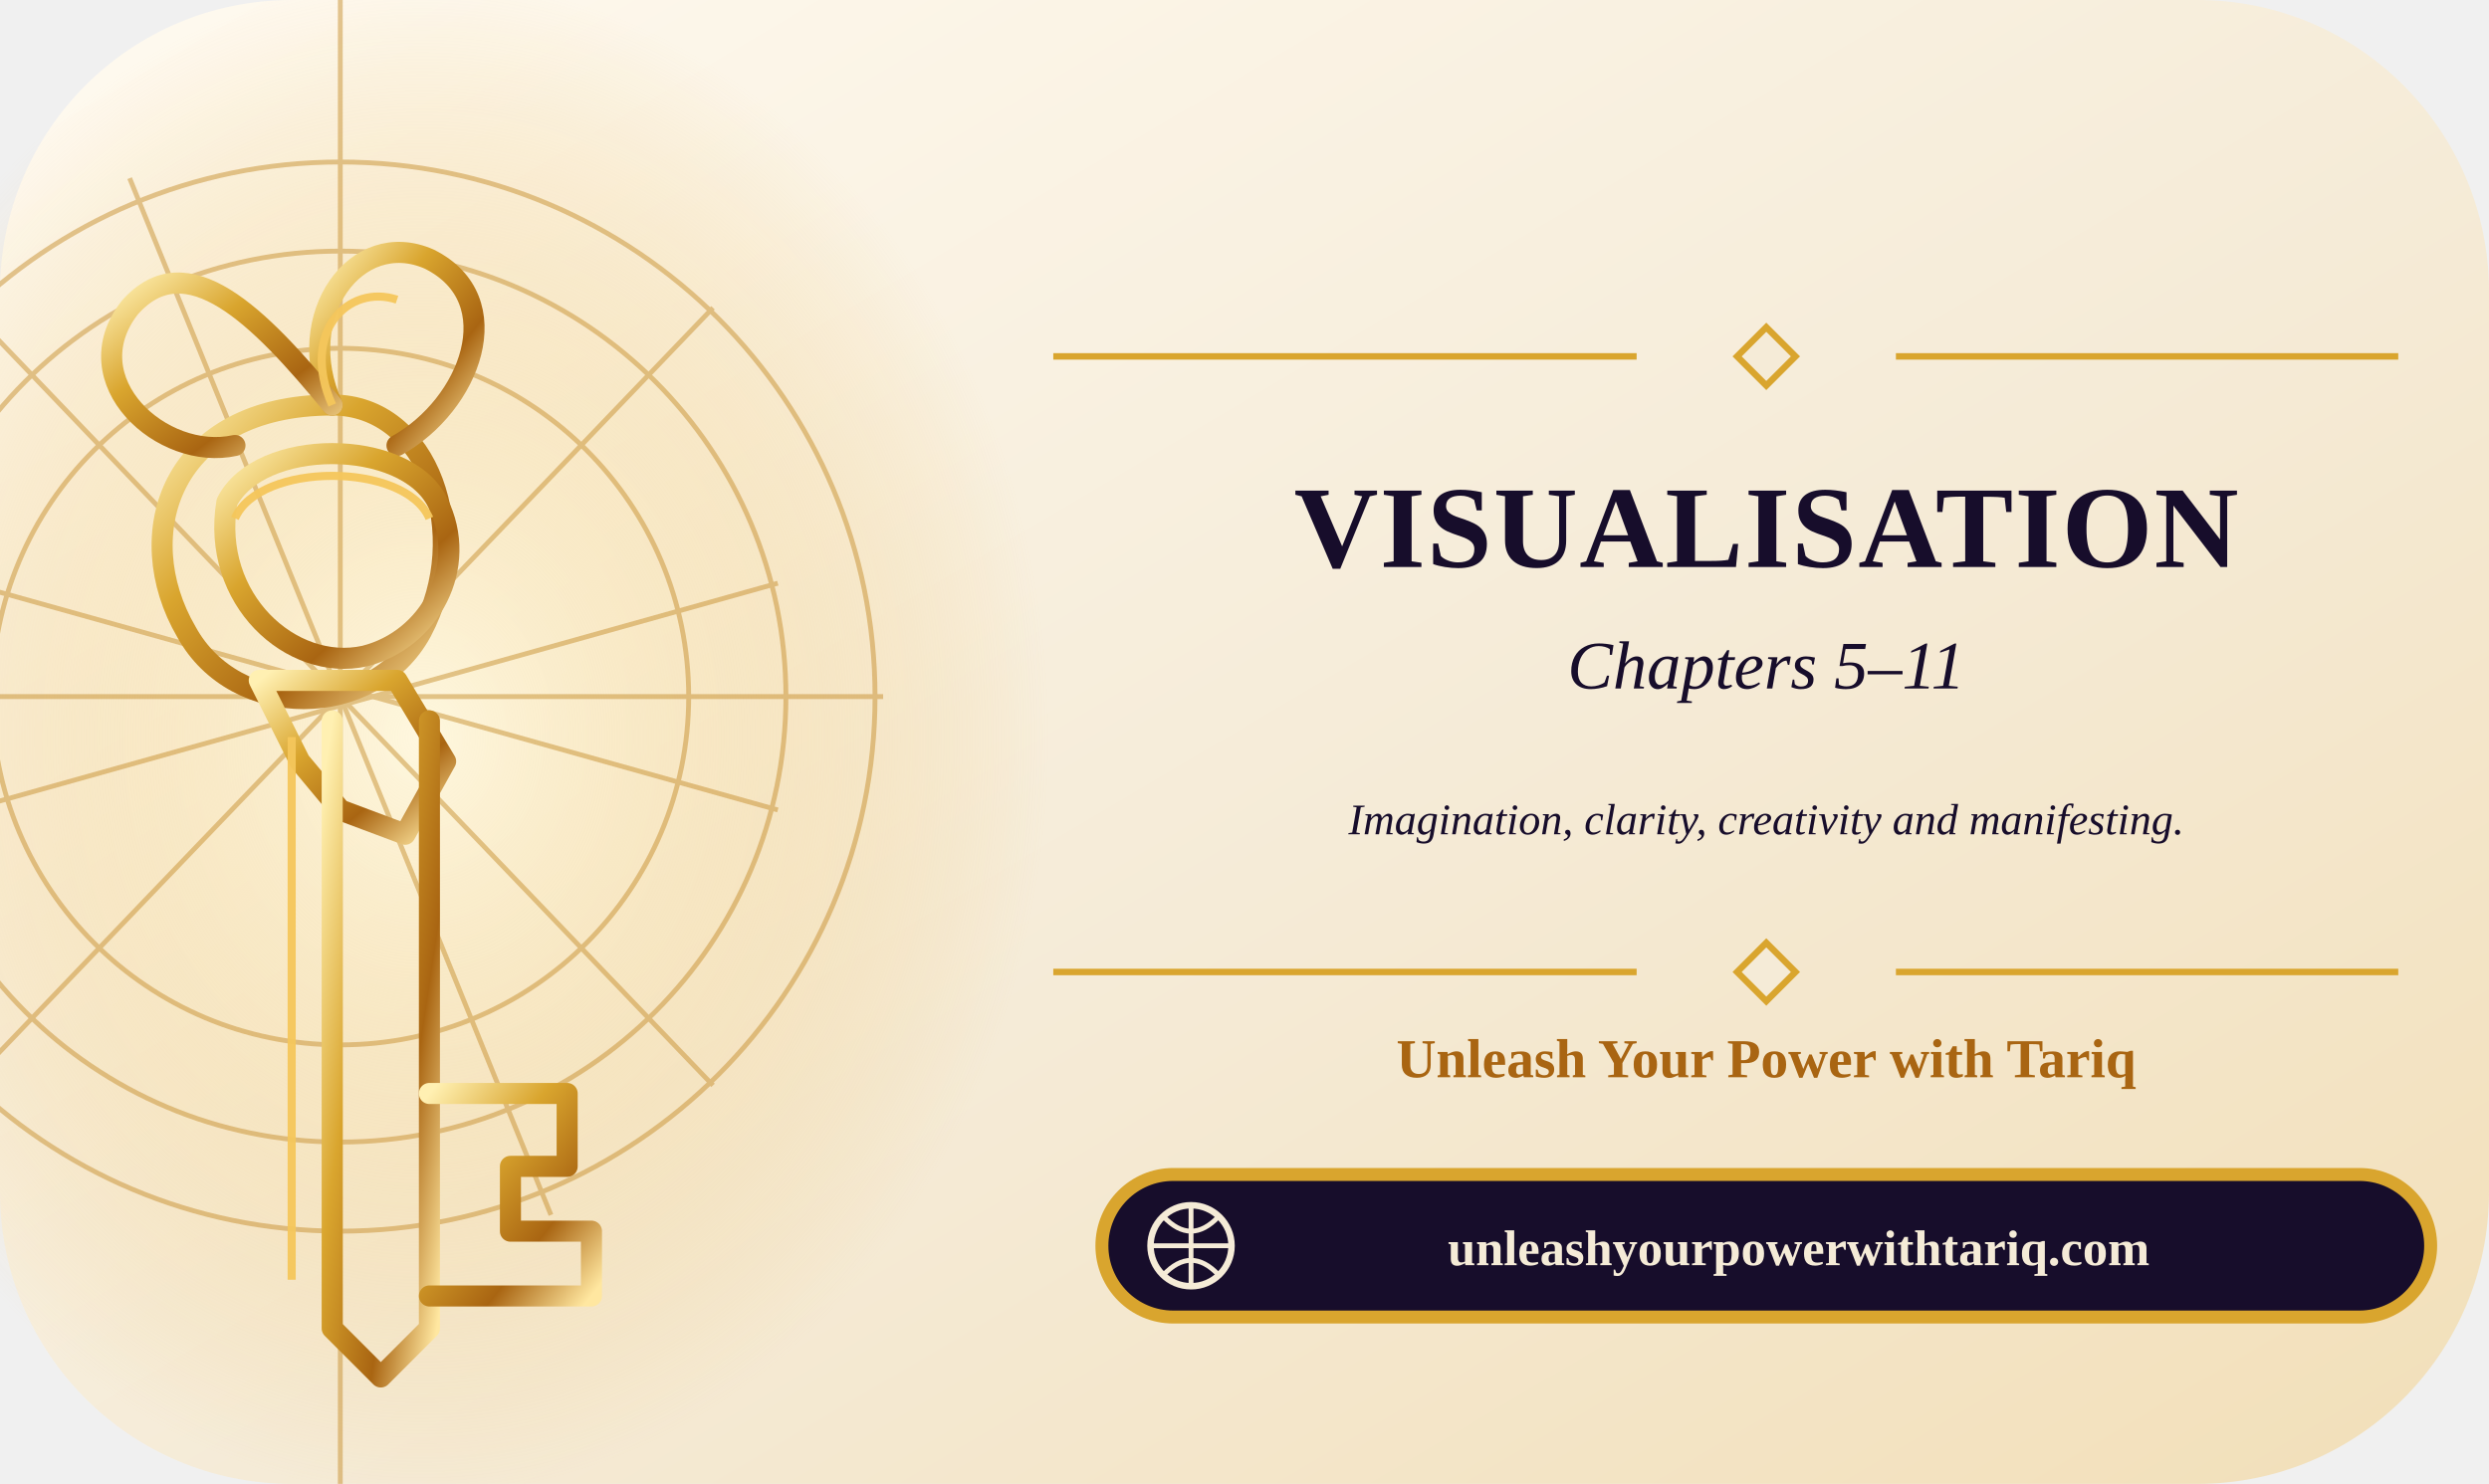
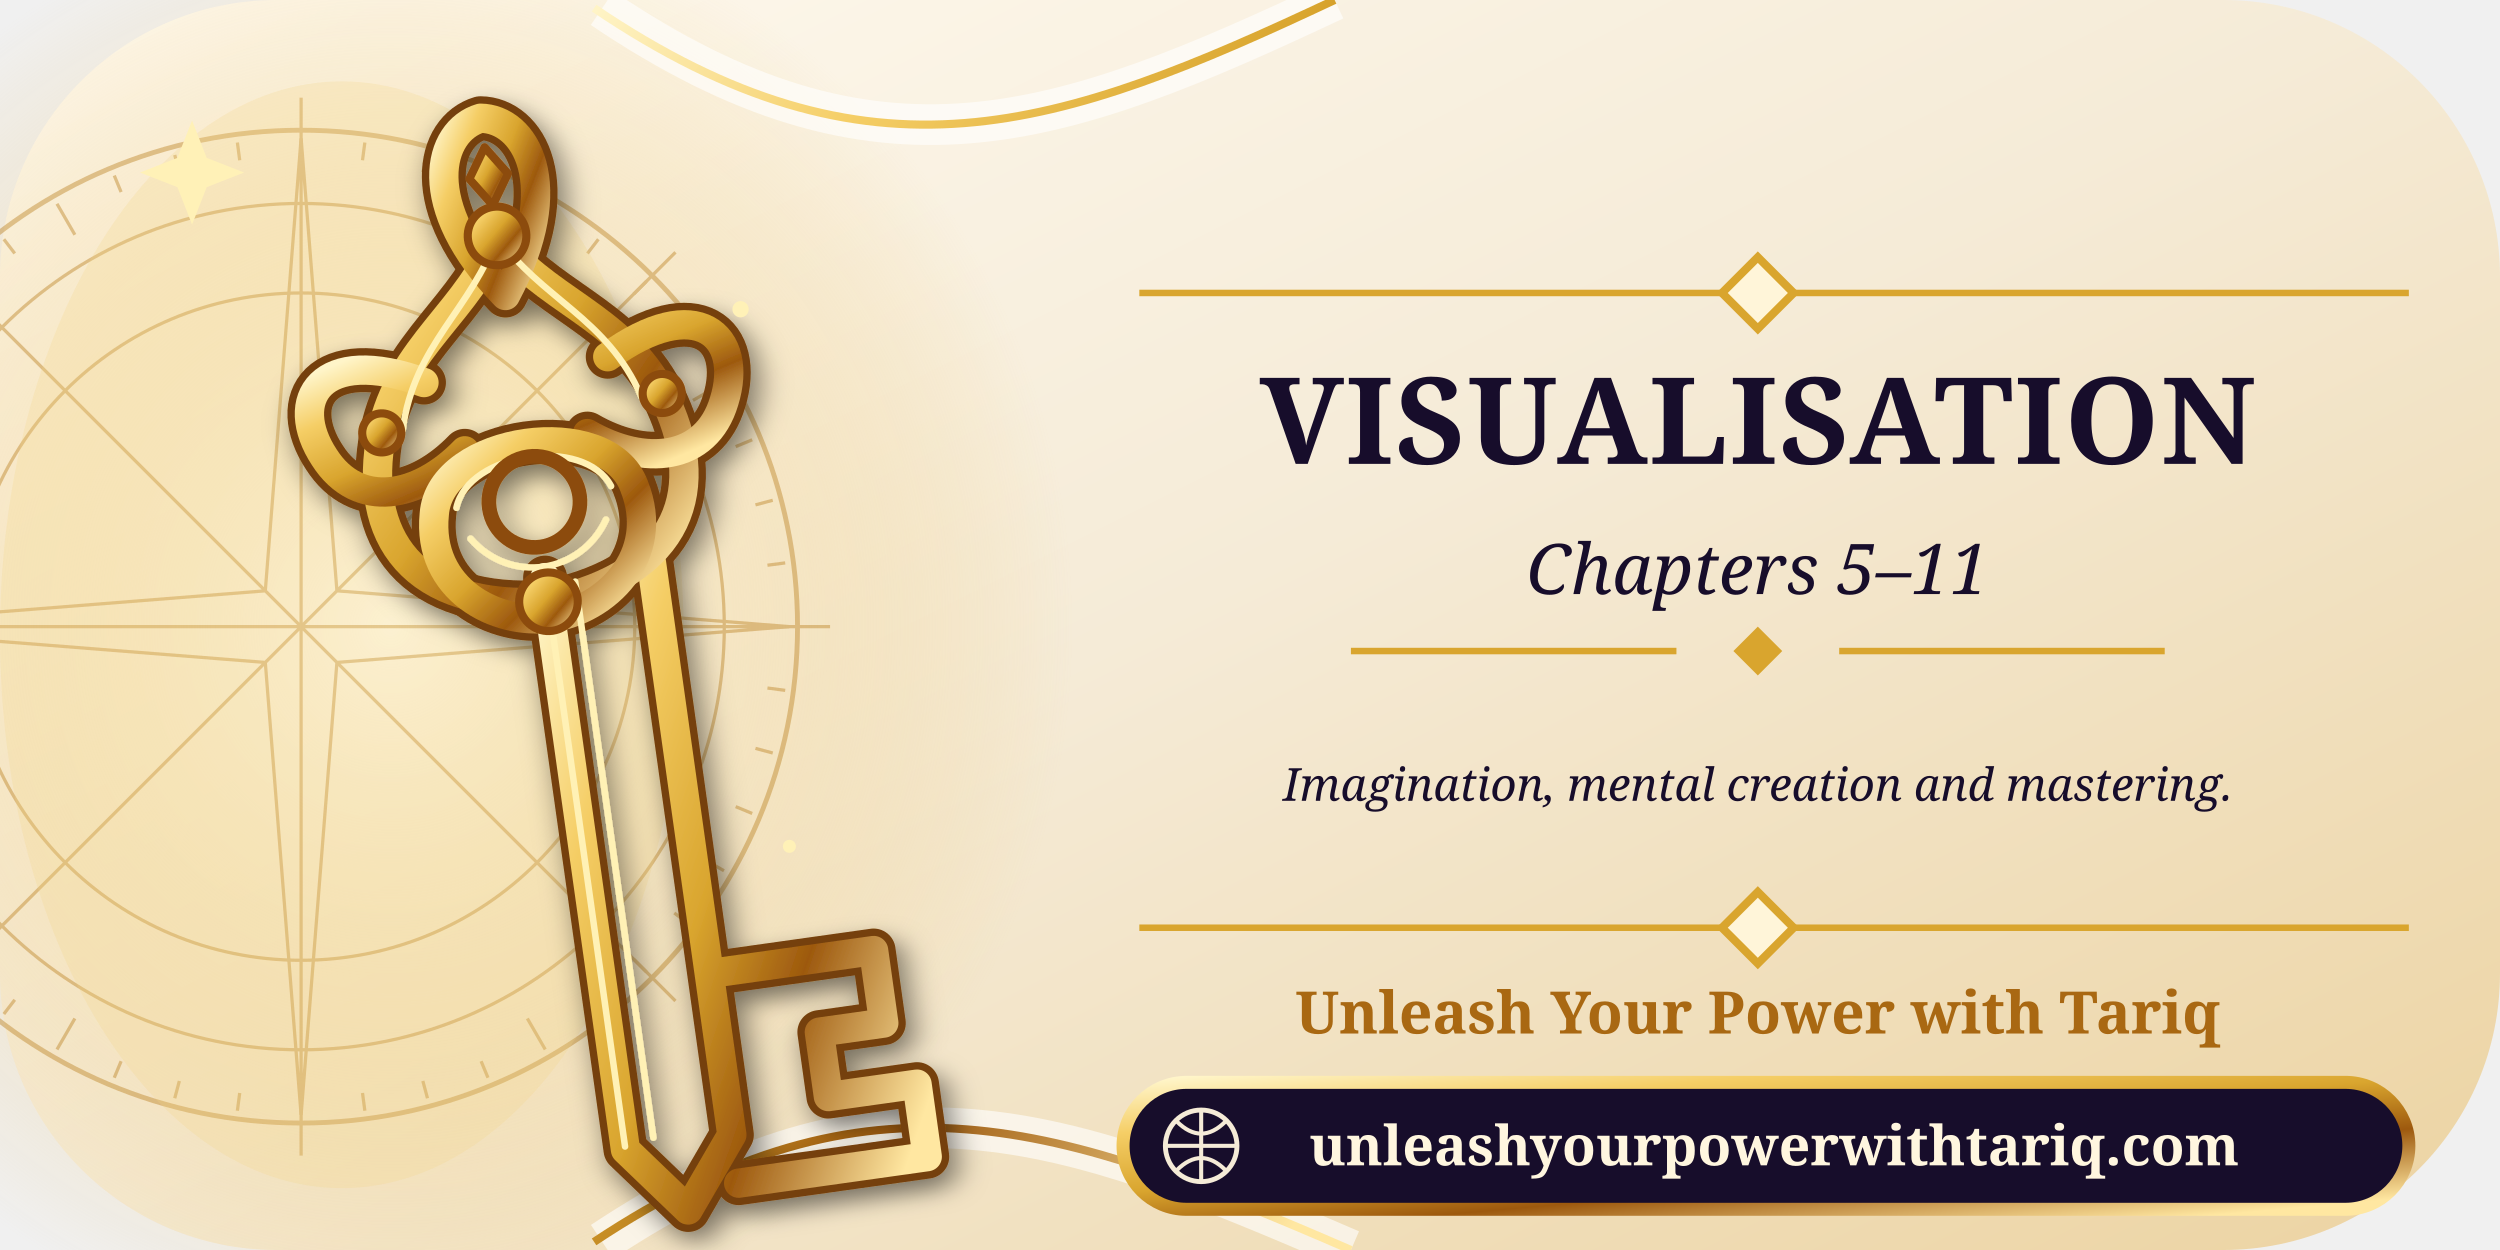
- <svg xmlns="http://www.w3.org/2000/svg" width="1536" height="916" viewBox="0 0 1536 916" role="img" aria-label="VISUALISATION Chapters 5–11">
+ <svg xmlns="http://www.w3.org/2000/svg" width="1536" height="768" viewBox="0 0 1536 768" role="img" aria-label="VISUALISATION Chapters 5–11">
  <defs>
-     <linearGradient id="bg" x1="0" y1="0" x2="1" y2="1">
-       <stop offset="0" stop-color="#fffaf0" />
-       <stop offset=".55" stop-color="#F5EBD7" />
-       <stop offset="1" stop-color="#f2dfb8" />
+     <linearGradient id="iv" x2="1" y2="1">
+       <stop stop-color="#fffaf0" />
+       <stop offset=".48" stop-color="#F5EBD7" />
+       <stop offset="1" stop-color="#ecd3a1" />
    </linearGradient>
-     <linearGradient id="gold" x1="0" y1="0" x2="1" y2="1">
-       <stop offset="0" stop-color="#fff0b2" />
-       <stop offset=".35" stop-color="#D9A52E" />
-       <stop offset=".7" stop-color="#a96512" />
-       <stop offset="1" stop-color="#ffe7a0" />
+     <linearGradient id="au" x1="0" y1="0" x2=".9" y2="1">
+       <stop stop-color="#fff5c9" />
+       <stop offset=".22" stop-color="#f5ce66" />
+       <stop offset=".48" stop-color="#D9A52E" />
+       <stop offset=".7" stop-color="#9d590e" />
+       <stop offset="1" stop-color="#ffe7a1" />
    </linearGradient>
-     <radialGradient id="glow">
-       <stop offset="0" stop-color="#fff8df" stop-opacity=".95" />
-       <stop offset="1" stop-color="#edc16b" stop-opacity="0" />
+     <radialGradient id="halo">
+       <stop stop-color="#fff9e8" />
+       <stop offset="1" stop-color="#e9c16b" stop-opacity="0" />
    </radialGradient>
-     <style>.heading{font-family:Georgia,'Times New Roman',serif;font-size:72px;font-weight:bold;fill:#170D2B;letter-spacing:1px}.chapter{font-family:Georgia,'Times New Roman',serif;font-size:42px;font-style:italic;fill:#170D2B}.tag{font-family:Georgia,'Times New Roman',serif;font-size:27px;font-style:italic;fill:#170D2B}.brand{font-family:Georgia,'Times New Roman',serif;font-size:34px;font-weight:bold;fill:#a96512}.site{font-family:Georgia,'Times New Roman',serif;font-size:31px;font-weight:bold;fill:#F5EBD7}</style>
+     <filter id="sh" x="-30%" y="-30%" width="160%" height="160%">
+       <feGaussianBlur in="SourceAlpha" stdDeviation="8" />
+       <feOffset dx="4" dy="7" />
+       <feComponentTransfer>
+         <feFuncA type="linear" slope=".5" />
+       </feComponentTransfer>
+       <feMerge>
+         <feMergeNode />
+         <feMergeNode in="SourceGraphic" />
+       </feMerge>
+     </filter>
+     <style>.h{font-family:Georgia,serif;font-size:74px;font-weight:bold;letter-spacing:1px;fill:#170D2B}.c{font-family:Georgia,serif;font-size:43px;font-style:italic;fill:#170D2B}.desc{font-family:Georgia,serif;font-size:28px;font-style:italic;fill:#170D2B}.brand{font-family:Georgia,serif;font-size:36px;font-weight:bold;fill:#a96812}.site{font-family:Georgia,serif;font-size:34px;font-weight:bold;fill:#fff6df}</style>
  </defs>
-   <rect width="1536" height="916" rx="180" fill="url(#bg)" />
-   <ellipse cx="260" cy="455" rx="390" ry="470" fill="url(#glow)" />
-   <g opacity=".48" fill="none" stroke="#c58b29" stroke-width="3">
-     <circle cx="210" cy="430" r="330" />
-     <circle cx="210" cy="430" r="275" />
-     <circle cx="210" cy="430" r="215" />
-     <path d="M0 430H545M210 0V916M-20 190L440 670M-20 670L440 190" />
-     <path d="M80 110L340 750M-20 360L480 500M-20 500L480 360" />
+   <rect width="1536" height="768" rx="170" fill="url(#iv)" />
+   <ellipse cx="240" cy="385" rx="420" ry="450" fill="url(#halo)" />
+   <path d="M370 5C540 120 650 80 820 0M370 763C540 650 650 690 830 768" fill="none" stroke="#fff" stroke-width="25" opacity=".62" />
+   <path d="M365 5C535 120 650 80 820 0M365 763C535 650 650 690 830 768" fill="none" stroke="url(#au)" stroke-width="5" />
+   <g transform="translate(185 385)" fill="none" stroke="#bd8428" opacity=".45">
+     <circle r="305" stroke-width="3" />
+     <circle r="260" stroke-width="2" />
+     <circle r="205" stroke-width="2" />
+     <path d="M-325 0H325M0-325V325M-230-230L230 230M-230 230L230-230M0-300L22-22 300 0 22 22 0 300-22 22-300 0-22-22Z" stroke-width="2" />
+     <path transform="rotate(0)" d="M0-300v22" stroke-width="2" />
+     <path transform="rotate(7.5)" d="M0-300v11" stroke-width="2" />
+     <path transform="rotate(15)" d="M0-300v11" stroke-width="2" />
+     <path transform="rotate(22.5)" d="M0-300v11" stroke-width="2" />
+     <path transform="rotate(30)" d="M0-300v22" stroke-width="2" />
+     <path transform="rotate(37.5)" d="M0-300v11" stroke-width="2" />
+     <path transform="rotate(45)" d="M0-300v11" stroke-width="2" />
+     <path transform="rotate(52.5)" d="M0-300v11" stroke-width="2" />
+     <path transform="rotate(60)" d="M0-300v22" stroke-width="2" />
+     <path transform="rotate(67.5)" d="M0-300v11" stroke-width="2" />
+     <path transform="rotate(75)" d="M0-300v11" stroke-width="2" />
+     <path transform="rotate(82.5)" d="M0-300v11" stroke-width="2" />
+     <path transform="rotate(90)" d="M0-300v22" stroke-width="2" />
+     <path transform="rotate(97.5)" d="M0-300v11" stroke-width="2" />
+     <path transform="rotate(105)" d="M0-300v11" stroke-width="2" />
+     <path transform="rotate(112.5)" d="M0-300v11" stroke-width="2" />
+     <path transform="rotate(120)" d="M0-300v22" stroke-width="2" />
+     <path transform="rotate(127.5)" d="M0-300v11" stroke-width="2" />
+     <path transform="rotate(135)" d="M0-300v11" stroke-width="2" />
+     <path transform="rotate(142.5)" d="M0-300v11" stroke-width="2" />
+     <path transform="rotate(150)" d="M0-300v22" stroke-width="2" />
+     <path transform="rotate(157.5)" d="M0-300v11" stroke-width="2" />
+     <path transform="rotate(165)" d="M0-300v11" stroke-width="2" />
+     <path transform="rotate(172.5)" d="M0-300v11" stroke-width="2" />
+     <path transform="rotate(180)" d="M0-300v22" stroke-width="2" />
+     <path transform="rotate(187.5)" d="M0-300v11" stroke-width="2" />
+     <path transform="rotate(195)" d="M0-300v11" stroke-width="2" />
+     <path transform="rotate(202.5)" d="M0-300v11" stroke-width="2" />
+     <path transform="rotate(210)" d="M0-300v22" stroke-width="2" />
+     <path transform="rotate(217.5)" d="M0-300v11" stroke-width="2" />
+     <path transform="rotate(225)" d="M0-300v11" stroke-width="2" />
+     <path transform="rotate(232.5)" d="M0-300v11" stroke-width="2" />
+     <path transform="rotate(240)" d="M0-300v22" stroke-width="2" />
+     <path transform="rotate(247.5)" d="M0-300v11" stroke-width="2" />
+     <path transform="rotate(255)" d="M0-300v11" stroke-width="2" />
+     <path transform="rotate(262.5)" d="M0-300v11" stroke-width="2" />
+     <path transform="rotate(270)" d="M0-300v22" stroke-width="2" />
+     <path transform="rotate(277.5)" d="M0-300v11" stroke-width="2" />
+     <path transform="rotate(285)" d="M0-300v11" stroke-width="2" />
+     <path transform="rotate(292.5)" d="M0-300v11" stroke-width="2" />
+     <path transform="rotate(300)" d="M0-300v22" stroke-width="2" />
+     <path transform="rotate(307.5)" d="M0-300v11" stroke-width="2" />
+     <path transform="rotate(315)" d="M0-300v11" stroke-width="2" />
+     <path transform="rotate(322.5)" d="M0-300v11" stroke-width="2" />
+     <path transform="rotate(330)" d="M0-300v22" stroke-width="2" />
+     <path transform="rotate(337.5)" d="M0-300v11" stroke-width="2" />
+     <path transform="rotate(345)" d="M0-300v11" stroke-width="2" />
+     <path transform="rotate(352.5)" d="M0-300v11" stroke-width="2" />
  </g>
-   <g fill="none" stroke="url(#gold)" stroke-width="13" stroke-linecap="round" stroke-linejoin="round">
-     <path d="M205 250 C105 250 80 330 115 390 C145 445 230 445 260 390 C292 330 265 250 205 250Z" />
-     <path d="M205 250 C180 195 220 140 265 160 C315 185 290 250 245 275" />
-     <path d="M205 250 C160 195 115 150 80 190 C45 235 100 285 145 275" />
-     <path d="M160 420 L245 420 L275 470 L250 515 L210 500 L185 470Z" />
-     <path d="M205 445 L205 820 L235 850 L265 820 L265 445" />
-     <path d="M265 675 L350 675 L350 720 L315 720 L315 760 L365 760 L365 800 L265 800" />
-     <path d="M140 310 C160 270 250 270 270 310 C290 350 265 395 225 405 C180 415 130 370 140 310Z" />
+   <ellipse cx="210" cy="390" rx="210" ry="340" fill="#f3d486" opacity=".24" />
+   <g transform="translate(205 70) rotate(-8 130 300)" filter="url(#sh)" fill="none" stroke-linecap="round" stroke-linejoin="round">
+     <g stroke="#75400d" stroke-width="27">
+       <path d="M132 285V640L165 682L198 640V285M198 540H300V585H260V625H315V670H198" />
+       <path d="M132 300C48 294 24 244 45 183C63 132 111 115 132 73C153 115 201 132 219 183C240 244 216 294 132 300Z" />
+       <path d="M132 110C86 47 105 4 132 0C159 4 178 47 132 110Z" />
+       <path d="M75 156C15 124-10 155 8 193C24 228 62 226 94 201M189 156C249 124 274 155 256 193C240 228 202 226 170 201" />
+       <path d="M70 237C80 190 184 190 194 237C205 282 166 310 132 310C98 310 59 282 70 237Z" />
+     </g>
+     <g stroke="url(#au)" stroke-width="18">
+       <path d="M132 285V640L165 682L198 640V285M198 540H300V585H260V625H315V670H198" />
+       <path d="M132 300C48 294 24 244 45 183C63 132 111 115 132 73C153 115 201 132 219 183C240 244 216 294 132 300Z" />
+       <path d="M132 110C86 47 105 4 132 0C159 4 178 47 132 110Z" />
+       <path d="M75 156C15 124-10 155 8 193C24 228 62 226 94 201M189 156C249 124 274 155 256 193C240 228 202 226 170 201" />
+       <path d="M70 237C80 190 184 190 194 237C205 282 166 310 132 310C98 310 59 282 70 237Z" />
+     </g>
+     <g stroke="#fff1b5" stroke-width="4">
+       <path d="M132 290V638M150 290V635M58 183C72 132 111 115 132 73M206 183C192 132 153 115 132 73" />
+       <path d="M84 235C96 202 168 202 180 235M90 255C110 286 154 286 174 255" />
+     </g>
+     <g fill="url(#au)" stroke="#8c4c0a" stroke-width="5">
+       <circle cx="132" cy="73" r="18" />
+       <circle cx="132" cy="300" r="18" />
+       <circle cx="45" cy="183" r="12" />
+       <circle cx="219" cy="183" r="12" />
+       <circle cx="132" cy="238" r="28" fill="none" stroke-width="9" />
+       <path d="M132 18l12 18-12 18-12-18z" />
+     </g>
  </g>
-   <g fill="none" stroke="#f5c65b" stroke-width="5" opacity=".95">
-     <path d="M205 250C185 205 215 175 245 185M145 320C160 285 250 285 265 320M180 455L180 790" />
+   <g fill="#fff1b7">
+     <path d="M118 74l9 23 23 9-23 9-9 23-9-23-23-9 23-9z" />
+     <circle cx="455" cy="190" r="5" />
+     <circle cx="485" cy="520" r="4" />
  </g>
-   <g stroke="#D9A52E" stroke-width="4" fill="none">
-     <path d="M650 220H1010M1170 220H1480" />
-     <path d="M650 600H1010M1170 600H1480" />
+   <g stroke="#D9A52E" stroke-width="4">
+     <path d="M700 180H1480M700 570H1480" />
  </g>
-   <g fill="#F5EBD7" stroke="#D9A52E" stroke-width="4">
-     <path d="M1090 202l18 18-18 18-18-18z" />
-     <path d="M1090 582l18 18-18 18-18-18z" />
+   <g fill="#fff5d9" stroke="#D9A52E" stroke-width="5">
+     <path d="M1080 158l22 22-22 22-22-22z" />
+     <path d="M1080 548l22 22-22 22-22-22z" />
  </g>
-   <text x="1090" y="350" text-anchor="middle" class="heading">VISUALISATION</text>
-   <text x="1090" y="425" text-anchor="middle" class="chapter">Chapters 5–11</text>
-   <text x="1090" y="515" text-anchor="middle" class="tag">Imagination, clarity, creativity and manifesting.</text>
-   <text x="1090" y="665" text-anchor="middle" class="brand">Unleash Your Power with Tariq</text>
-   <rect x="680" y="725" width="820" height="88" rx="44" fill="#170D2B" stroke="#D9A52E" stroke-width="8" />
-   <circle cx="735" cy="769" r="25" fill="none" stroke="#F5EBD7" stroke-width="4" />
-   <path d="M710 769H760M735 744V794M718 751Q735 769 752 751M718 787Q735 769 752 787" fill="none" stroke="#F5EBD7" stroke-width="3" />
-   <text x="1110" y="781" text-anchor="middle" class="site">unleashyourpowerwithtariq.com</text>
+   <text x="1080" y="285" text-anchor="middle" class="h">VISUALISATION</text>
+   <text x="1080" y="365" text-anchor="middle" class="c">Chapters 5–11</text>
+   <path d="M830 400H1030M1130 400H1330" stroke="#D9A52E" stroke-width="4" />
+   <path d="M1080 385l15 15-15 15-15-15z" fill="#D9A52E" />
+   <text x="1080" y="492" text-anchor="middle" class="desc">Imagination, mental creation and mastering.</text>
+   <text x="1080" y="635" text-anchor="middle" class="brand">Unleash Your Power with Tariq</text>
+   <rect x="690" y="665" width="790" height="78" rx="39" fill="#170D2B" stroke="url(#au)" stroke-width="8" />
+   <circle cx="738" cy="704" r="22" fill="none" stroke="#F5EBD7" stroke-width="3" />
+   <path d="M716 704H760M738 682V726M723 689Q738 704 753 689M723 719Q738 704 753 719" fill="none" stroke="#F5EBD7" stroke-width="2.5" />
+   <text x="1090" y="716" text-anchor="middle" class="site">unleashyourpowerwithtariq.com</text>
</svg>
